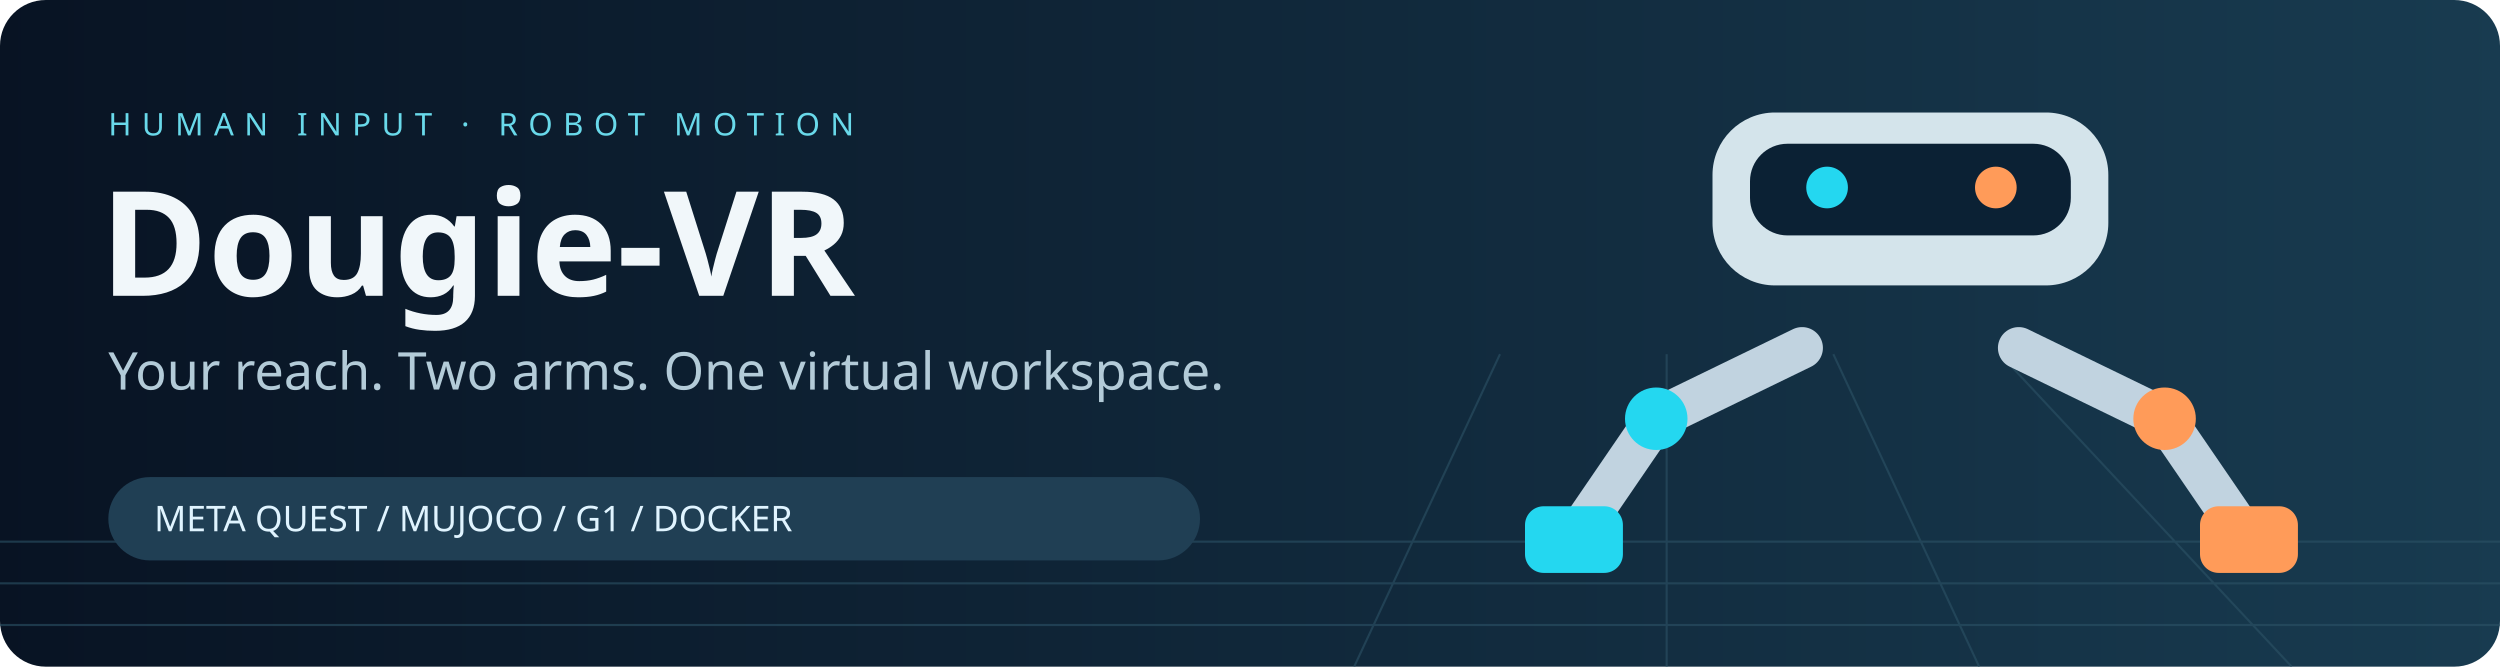
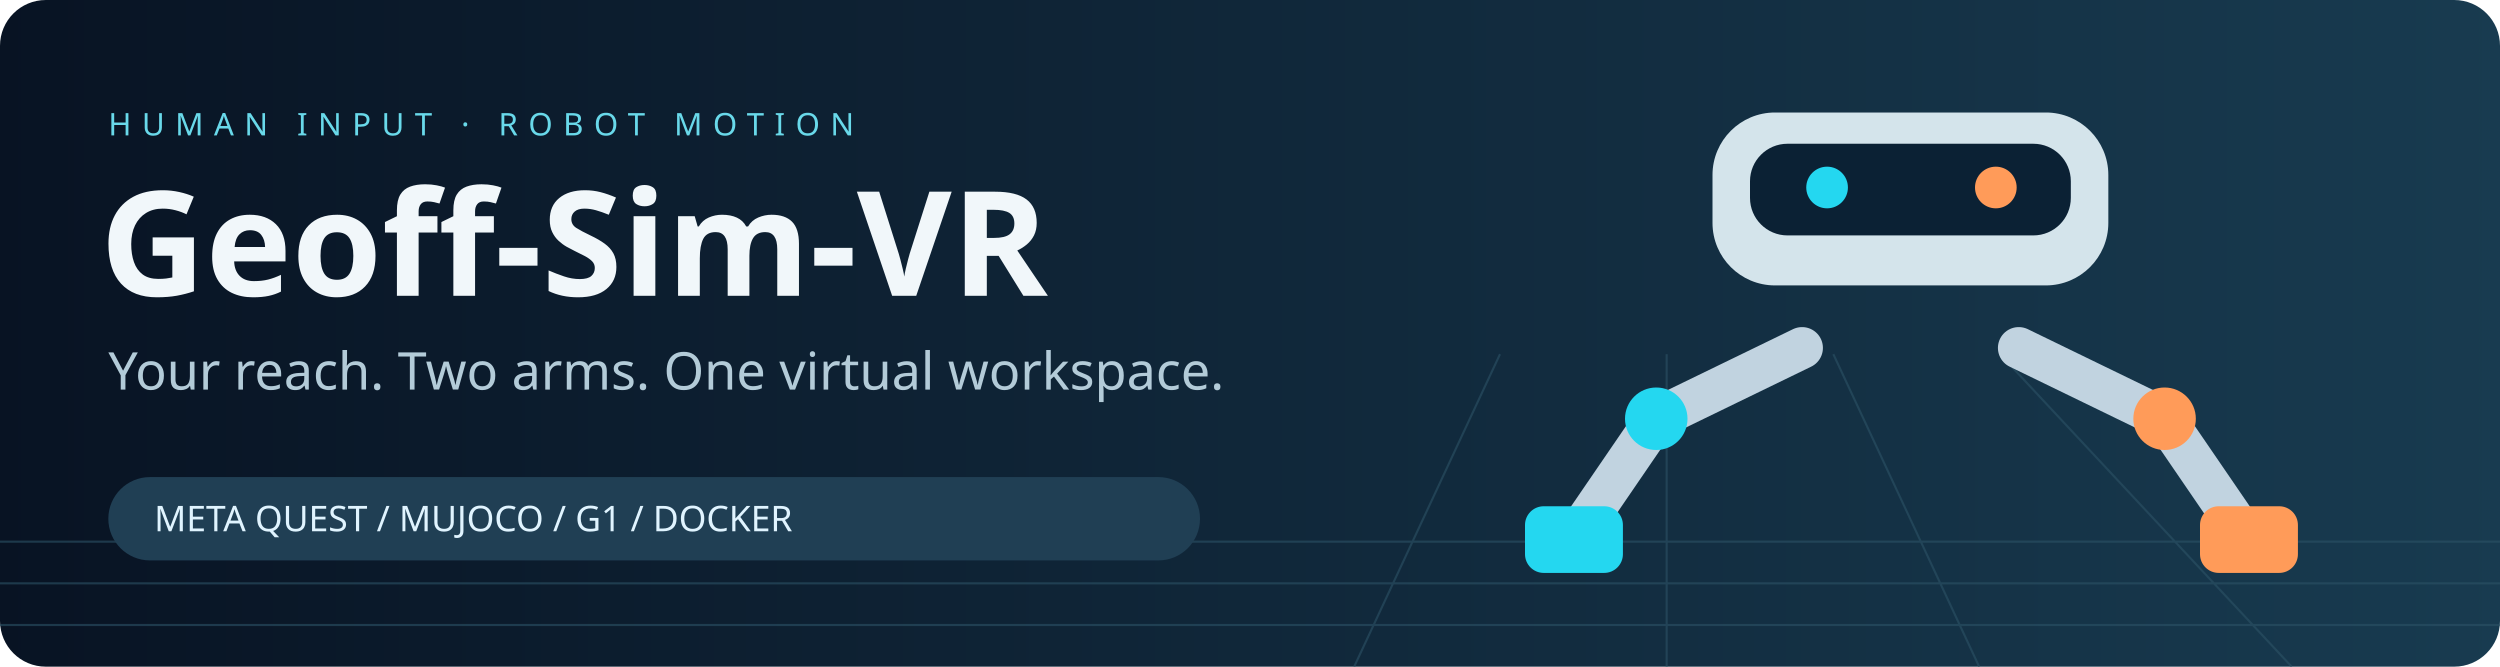
<svg xmlns="http://www.w3.org/2000/svg" width="1200" height="320" viewBox="0 0 1200 320" role="img" aria-labelledby="title desc">
  <defs>
    <linearGradient id="bg">
      <stop stop-color="#081323" />
      <stop offset="1" stop-color="#183b50" />
    </linearGradient>
  </defs>
  <rect width="1200" height="320" rx="22" fill="url(#bg)" />
  <path d="M0 260H1200M0 280H1200M0 300H1200M720 170L650 320M800 170L800 320M880 170L950 320M960 170L1100 320" stroke="#2c5265" opacity=".6" />
  <text x="52" y="65" font-family="sans-serif" font-size="15" letter-spacing="5" fill="#69d9ea">HUMAN INPUT · ROBOT MOTION</text>
-   <text x="48" y="142" font-family="sans-serif" font-size="70" font-weight="bold" fill="#f1f7fa">Dougie-VR</text>
+   <text x="48" y="142" font-family="sans-serif" font-size="70" font-weight="bold" fill="#f1f7fa">Geoff-Sim-VR</text>
  <text x="52" y="187" font-family="sans-serif" font-size="25" fill="#b3cbd8">Your reach. Two arms. One virtual workspace.</text>
  <rect x="52" y="229" width="524" height="40" rx="20" fill="#203f54" />
  <text x="74" y="255" font-family="sans-serif" font-size="17" fill="#e0f4ff">META QUEST   /   MUJOCO   /   G1   /   DOCKER</text>
  <rect x="822" y="54" width="190" height="83" rx="30" fill="#d4e4eb" />
  <rect x="840" y="69" width="154" height="44" rx="18" fill="#0b2134" />
  <circle cx="877" cy="90" r="10" fill="#24d7f0" />
  <circle cx="958" cy="90" r="10" fill="#ff9b59" />
  <path d="M865 167L795 201L756 258M969 167L1039 201L1078 258" stroke="#c1d3e0" stroke-width="20" stroke-linecap="round" fill="none" />
  <circle cx="795" cy="201" r="15" fill="#24d7f0" />
  <circle cx="1039" cy="201" r="15" fill="#ff9b59" />
  <rect x="732" y="243" width="47" height="32" rx="9" fill="#24d7f0" />
  <rect x="1056" y="243" width="47" height="32" rx="9" fill="#ff9b59" />
</svg>
